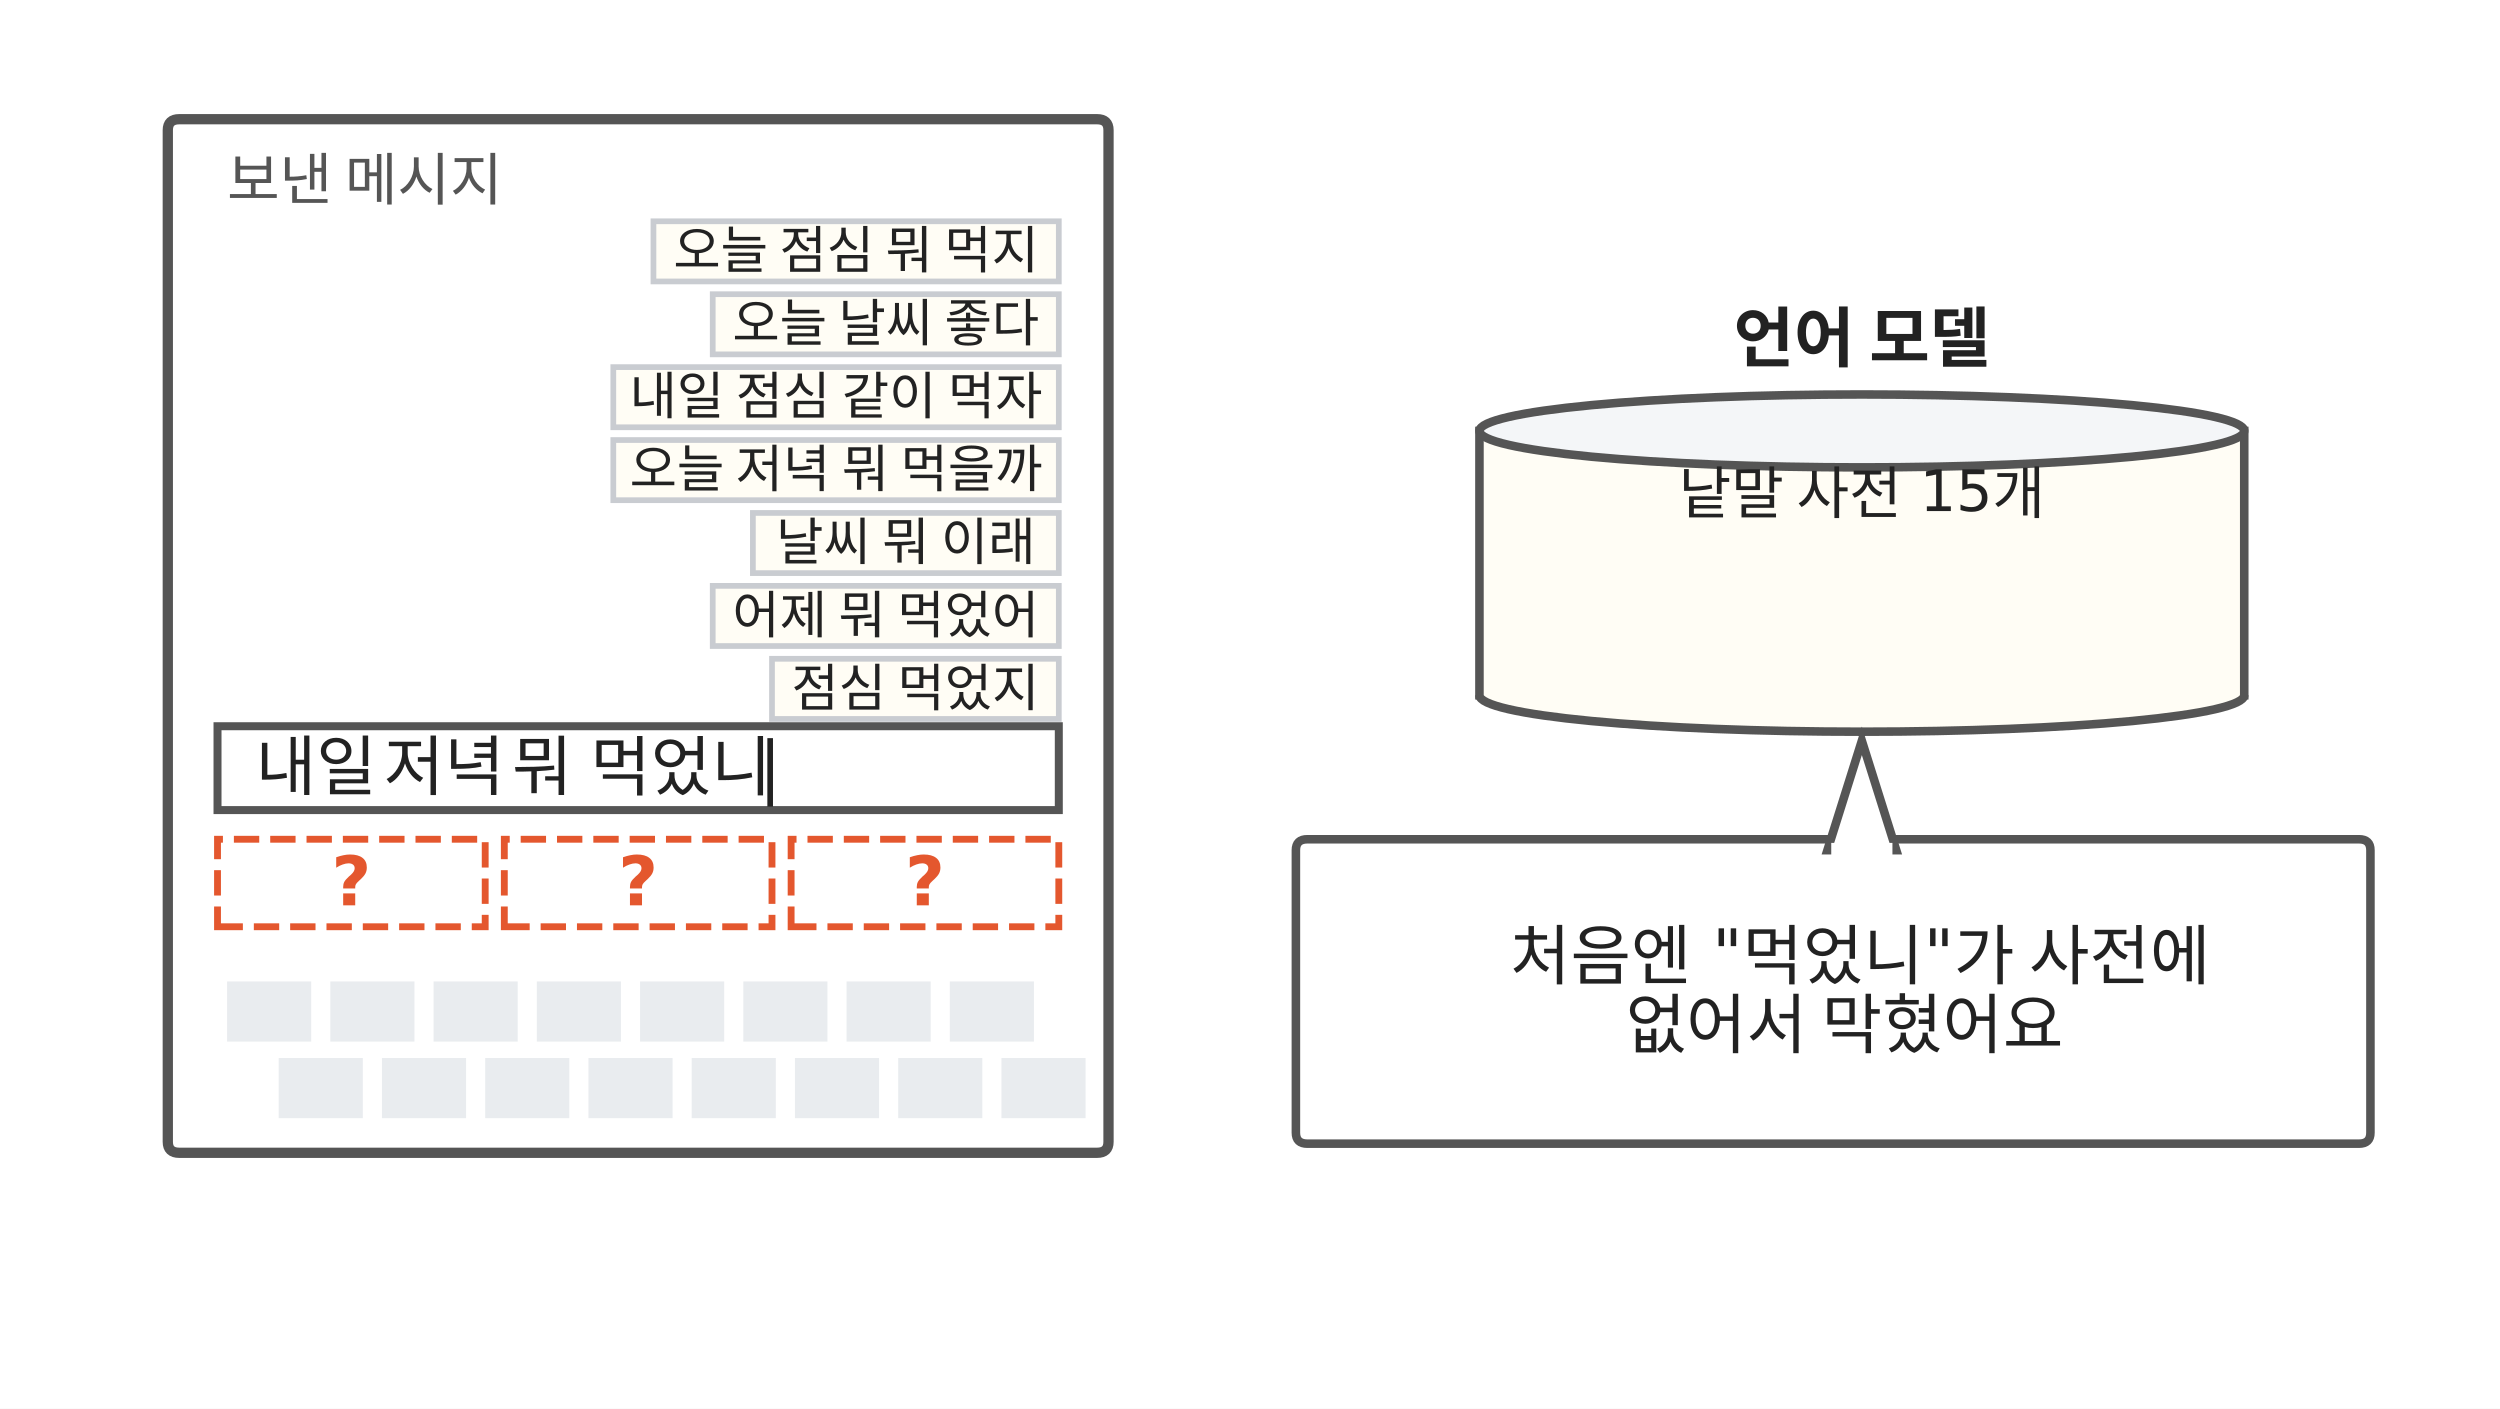
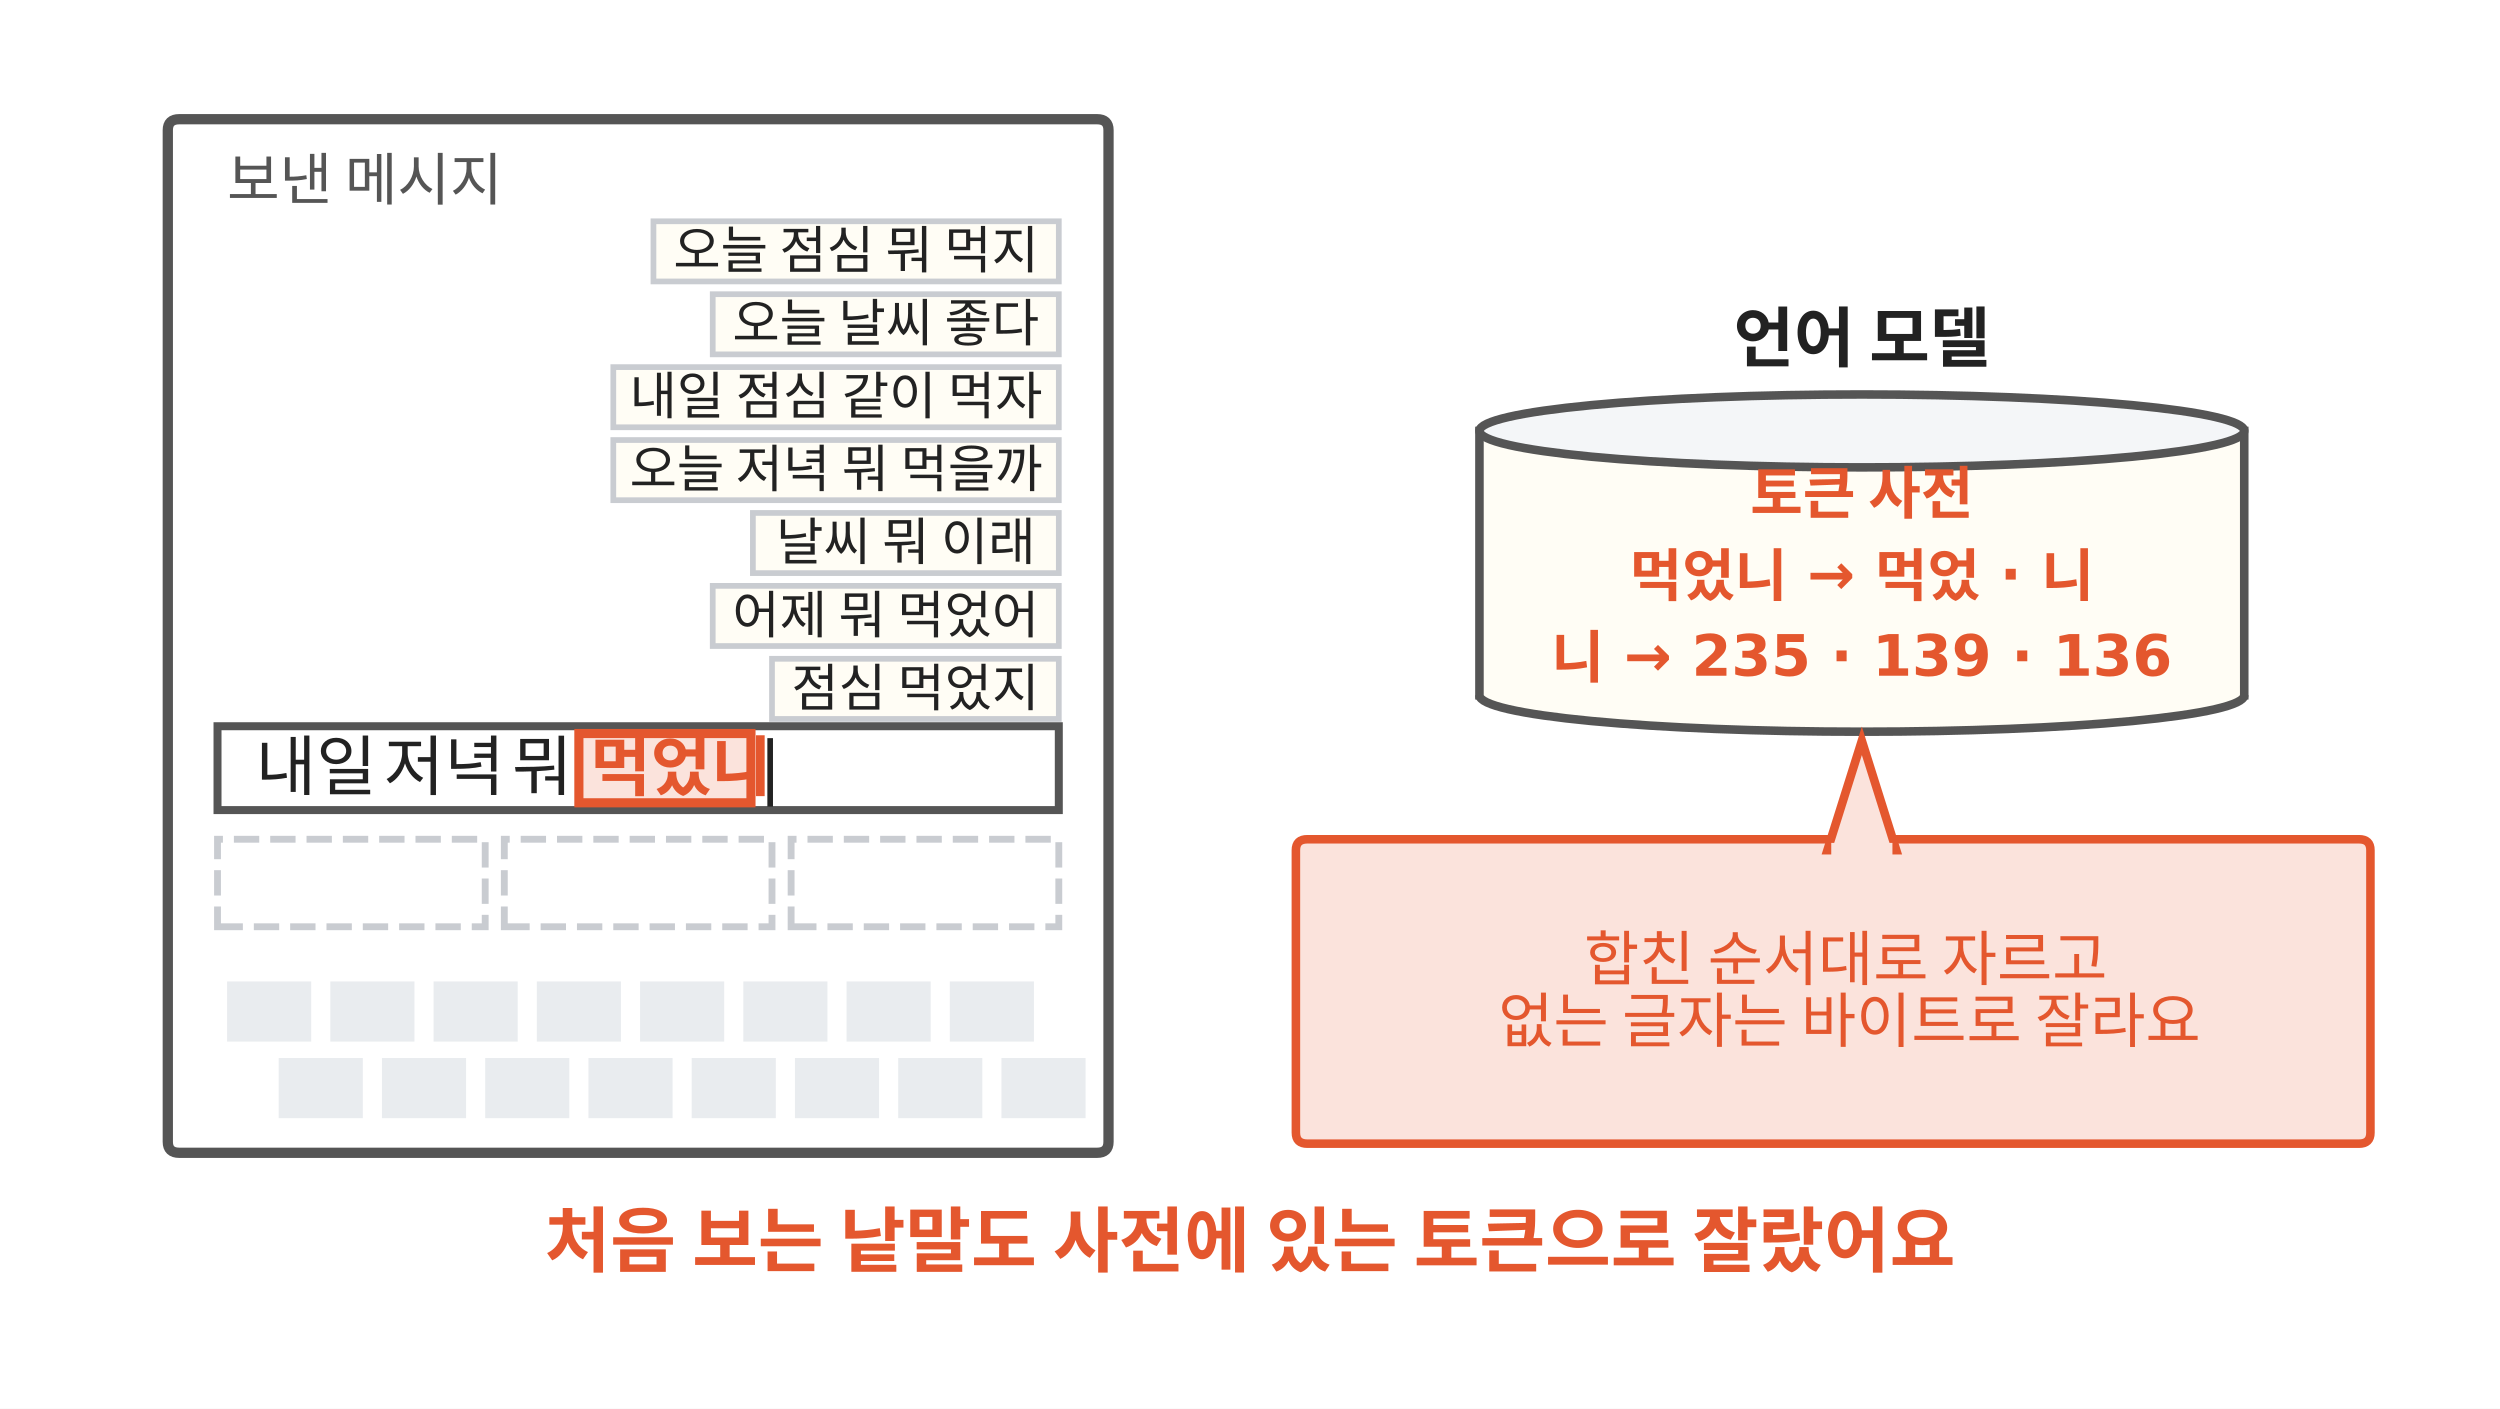
<svg xmlns="http://www.w3.org/2000/svg" width="437.76pt" height="246.672pt" viewBox="0 0 437.76 246.672" version="1.1">
  <defs>
    <style type="text/css">*{stroke-linejoin: round; stroke-linecap: butt}</style>
  </defs>
  <g id="figure_1">
    <g id="patch_1">
      <path d="M 0 246.672  L 437.76 246.672  L 437.76 0  L 0 0  z " style="fill: #ffffff" />
    </g>
    <g id="axes_1">
      <g id="patch_2">
-         <path d="M 18 228.672  L 419.76 228.672  L 419.76 18  L 18 18  L 18 228.672  z " clip-path="url(#p595b6f23b2)" style="fill: none" />
+         <path d="M 18 228.672  L 419.76 228.672  L 419.76 18  L 18 18  L 18 228.672  z " clip-path="url(#pbfe9586e1a)" style="fill: none" />
      </g>
      <g id="patch_3">
-         <path d="M 31.392 201.859  L 192.096 201.859  Q 194.105 201.859 194.105 199.944  L 194.105 22.788  Q 194.105 20.873 192.096 20.873  L 31.392 20.873  Q 29.383 20.873 29.383 22.788  L 29.383 199.944  Q 29.383 201.859 31.392 201.859  z " clip-path="url(#p595b6f23b2)" style="fill: #ffffff; stroke: #555555; stroke-width: 1.8; stroke-linejoin: miter" />
+         <path d="M 31.392 201.859  L 192.096 201.859  Q 194.105 201.859 194.105 199.944  L 194.105 22.788  Q 194.105 20.873 192.096 20.873  L 31.392 20.873  Q 29.383 20.873 29.383 22.788  L 29.383 199.944  Q 29.383 201.859 31.392 201.859  z " clip-path="url(#pbfe9586e1a)" style="fill: #ffffff; stroke: #555555; stroke-width: 1.8; stroke-linejoin: miter" />
      </g>
      <g id="patch_4">
-         <path d="M 114.422 49.282  L 185.4 49.282  L 185.4 38.748  L 114.422 38.748  z " clip-path="url(#p595b6f23b2)" style="fill: #fffdf5; stroke: #c9ccd1; stroke-linejoin: miter" />
+         <path d="M 114.422 49.282  L 185.4 49.282  L 185.4 38.748  L 114.422 38.748  z " clip-path="url(#pbfe9586e1a)" style="fill: #fffdf5; stroke: #c9ccd1; stroke-linejoin: miter" />
      </g>
      <g id="patch_5">
-         <path d="M 124.801 62.05  L 185.4 62.05  L 185.4 51.516  L 124.801 51.516  z " clip-path="url(#p595b6f23b2)" style="fill: #fffdf5; stroke: #c9ccd1; stroke-linejoin: miter" />
+         <path d="M 124.801 62.05  L 185.4 62.05  L 185.4 51.516  L 124.801 51.516  z " clip-path="url(#pbfe9586e1a)" style="fill: #fffdf5; stroke: #c9ccd1; stroke-linejoin: miter" />
      </g>
      <g id="patch_6">
-         <path d="M 107.392 74.818  L 185.4 74.818  L 185.4 64.284  L 107.392 64.284  z " clip-path="url(#p595b6f23b2)" style="fill: #fffdf5; stroke: #c9ccd1; stroke-linejoin: miter" />
+         <path d="M 107.392 74.818  L 185.4 74.818  L 185.4 64.284  L 107.392 64.284  z " clip-path="url(#pbfe9586e1a)" style="fill: #fffdf5; stroke: #c9ccd1; stroke-linejoin: miter" />
      </g>
      <g id="patch_7">
-         <path d="M 107.392 87.586  L 185.4 87.586  L 185.4 77.052  L 107.392 77.052  z " clip-path="url(#p595b6f23b2)" style="fill: #fffdf5; stroke: #c9ccd1; stroke-linejoin: miter" />
+         <path d="M 107.392 87.586  L 185.4 87.586  L 185.4 77.052  L 107.392 77.052  z " clip-path="url(#pbfe9586e1a)" style="fill: #fffdf5; stroke: #c9ccd1; stroke-linejoin: miter" />
      </g>
      <g id="patch_8">
-         <path d="M 131.832 100.354  L 185.4 100.354  L 185.4 89.82  L 131.832 89.82  z " clip-path="url(#p595b6f23b2)" style="fill: #fffdf5; stroke: #c9ccd1; stroke-linejoin: miter" />
+         <path d="M 131.832 100.354  L 185.4 100.354  L 185.4 89.82  L 131.832 89.82  z " clip-path="url(#pbfe9586e1a)" style="fill: #fffdf5; stroke: #c9ccd1; stroke-linejoin: miter" />
      </g>
      <g id="patch_9">
-         <path d="M 124.801 113.122  L 185.4 113.122  L 185.4 102.588  L 124.801 102.588  z " clip-path="url(#p595b6f23b2)" style="fill: #fffdf5; stroke: #c9ccd1; stroke-linejoin: miter" />
+         <path d="M 124.801 113.122  L 185.4 113.122  L 185.4 102.588  L 124.801 102.588  z " clip-path="url(#pbfe9586e1a)" style="fill: #fffdf5; stroke: #c9ccd1; stroke-linejoin: miter" />
      </g>
      <g id="patch_10">
-         <path d="M 135.18 125.89  L 185.4 125.89  L 185.4 115.356  L 135.18 115.356  z " clip-path="url(#p595b6f23b2)" style="fill: #fffdf5; stroke: #c9ccd1; stroke-linejoin: miter" />
+         <path d="M 135.18 125.89  L 185.4 125.89  L 185.4 115.356  L 135.18 115.356  z " clip-path="url(#pbfe9586e1a)" style="fill: #fffdf5; stroke: #c9ccd1; stroke-linejoin: miter" />
      </g>
      <g id="patch_11">
-         <path d="M 38.088 141.85  L 185.4 141.85  L 185.4 127.166  L 38.088 127.166  z " clip-path="url(#p595b6f23b2)" style="fill: #ffffff; stroke: #555555; stroke-width: 1.4; stroke-linejoin: miter" />
+         <path d="M 38.088 141.85  L 185.4 141.85  L 185.4 127.166  L 38.088 127.166  z " clip-path="url(#pbfe9586e1a)" style="fill: #ffffff; stroke: #555555; stroke-width: 1.4; stroke-linejoin: miter" />
      </g>
      <g id="patch_12">
-         <path d="M 38.088 162.278  L 84.96 162.278  L 84.96 146.957  L 38.088 146.957  z " clip-path="url(#p595b6f23b2)" style="fill: #ffffff; stroke-dasharray: 4.44,1.92; stroke-dashoffset: 0; stroke: #e4572e; stroke-width: 1.2; stroke-linejoin: miter" />
+         <path d="M 101.365 140.573  L 131.497 140.573  L 131.497 128.443  L 101.365 128.443  z " clip-path="url(#pbfe9586e1a)" style="fill: #fbe3dc; stroke: #e4572e; stroke-width: 1.6; stroke-linejoin: miter" />
      </g>
      <g id="patch_13">
-         <path d="M 88.308 162.278  L 135.18 162.278  L 135.18 146.957  L 88.308 146.957  z " clip-path="url(#p595b6f23b2)" style="fill: #ffffff; stroke-dasharray: 4.44,1.92; stroke-dashoffset: 0; stroke: #e4572e; stroke-width: 1.2; stroke-linejoin: miter" />
+         <path d="M 38.088 162.278  L 84.96 162.278  L 84.96 146.957  L 38.088 146.957  z " clip-path="url(#pbfe9586e1a)" style="fill: #ffffff; stroke-dasharray: 4.44,1.92; stroke-dashoffset: 0; stroke: #c9ccd1; stroke-width: 1.2; stroke-linejoin: miter" />
      </g>
      <g id="patch_14">
-         <path d="M 138.528 162.278  L 185.4 162.278  L 185.4 146.957  L 138.528 146.957  z " clip-path="url(#p595b6f23b2)" style="fill: #ffffff; stroke-dasharray: 4.44,1.92; stroke-dashoffset: 0; stroke: #e4572e; stroke-width: 1.2; stroke-linejoin: miter" />
+         <path d="M 88.308 162.278  L 135.18 162.278  L 135.18 146.957  L 88.308 146.957  z " clip-path="url(#pbfe9586e1a)" style="fill: #ffffff; stroke-dasharray: 4.44,1.92; stroke-dashoffset: 0; stroke: #c9ccd1; stroke-width: 1.2; stroke-linejoin: miter" />
      </g>
      <g id="patch_15">
-         <path d="M 39.762 182.388  L 54.493 182.388  L 54.493 171.854  L 39.762 171.854  z " clip-path="url(#p595b6f23b2)" style="fill: #e9ecef" />
+         <path d="M 138.528 162.278  L 185.4 162.278  L 185.4 146.957  L 138.528 146.957  z " clip-path="url(#pbfe9586e1a)" style="fill: #ffffff; stroke-dasharray: 4.44,1.92; stroke-dashoffset: 0; stroke: #c9ccd1; stroke-width: 1.2; stroke-linejoin: miter" />
      </g>
      <g id="patch_16">
-         <path d="M 57.841 182.388  L 72.572 182.388  L 72.572 171.854  L 57.841 171.854  z " clip-path="url(#p595b6f23b2)" style="fill: #e9ecef" />
+         <path d="M 39.762 182.388  L 54.493 182.388  L 54.493 171.854  L 39.762 171.854  z " clip-path="url(#pbfe9586e1a)" style="fill: #e9ecef" />
      </g>
      <g id="patch_17">
-         <path d="M 75.92 182.388  L 90.652 182.388  L 90.652 171.854  L 75.92 171.854  z " clip-path="url(#p595b6f23b2)" style="fill: #e9ecef" />
+         <path d="M 57.841 182.388  L 72.572 182.388  L 72.572 171.854  L 57.841 171.854  z " clip-path="url(#pbfe9586e1a)" style="fill: #e9ecef" />
      </g>
      <g id="patch_18">
-         <path d="M 94 182.388  L 108.731 182.388  L 108.731 171.854  L 94 171.854  z " clip-path="url(#p595b6f23b2)" style="fill: #e9ecef" />
+         <path d="M 75.92 182.388  L 90.652 182.388  L 90.652 171.854  L 75.92 171.854  z " clip-path="url(#pbfe9586e1a)" style="fill: #e9ecef" />
      </g>
      <g id="patch_19">
-         <path d="M 112.079 182.388  L 126.81 182.388  L 126.81 171.854  L 112.079 171.854  z " clip-path="url(#p595b6f23b2)" style="fill: #e9ecef" />
+         <path d="M 94 182.388  L 108.731 182.388  L 108.731 171.854  L 94 171.854  z " clip-path="url(#pbfe9586e1a)" style="fill: #e9ecef" />
      </g>
      <g id="patch_20">
-         <path d="M 130.158 182.388  L 144.889 182.388  L 144.889 171.854  L 130.158 171.854  z " clip-path="url(#p595b6f23b2)" style="fill: #e9ecef" />
+         <path d="M 112.079 182.388  L 126.81 182.388  L 126.81 171.854  L 112.079 171.854  z " clip-path="url(#pbfe9586e1a)" style="fill: #e9ecef" />
      </g>
      <g id="patch_21">
-         <path d="M 148.237 182.388  L 162.968 182.388  L 162.968 171.854  L 148.237 171.854  z " clip-path="url(#p595b6f23b2)" style="fill: #e9ecef" />
+         <path d="M 130.158 182.388  L 144.889 182.388  L 144.889 171.854  L 130.158 171.854  z " clip-path="url(#pbfe9586e1a)" style="fill: #e9ecef" />
      </g>
      <g id="patch_22">
-         <path d="M 166.316 182.388  L 181.048 182.388  L 181.048 171.854  L 166.316 171.854  z " clip-path="url(#p595b6f23b2)" style="fill: #e9ecef" />
+         <path d="M 148.237 182.388  L 162.968 182.388  L 162.968 171.854  L 148.237 171.854  z " clip-path="url(#pbfe9586e1a)" style="fill: #e9ecef" />
      </g>
      <g id="patch_23">
-         <path d="M 48.802 195.794  L 63.533 195.794  L 63.533 185.261  L 48.802 185.261  z " clip-path="url(#p595b6f23b2)" style="fill: #e9ecef" />
+         <path d="M 166.316 182.388  L 181.048 182.388  L 181.048 171.854  L 166.316 171.854  z " clip-path="url(#pbfe9586e1a)" style="fill: #e9ecef" />
      </g>
      <g id="patch_24">
-         <path d="M 66.881 195.794  L 81.612 195.794  L 81.612 185.261  L 66.881 185.261  z " clip-path="url(#p595b6f23b2)" style="fill: #e9ecef" />
+         <path d="M 48.802 195.794  L 63.533 195.794  L 63.533 185.261  L 48.802 185.261  z " clip-path="url(#pbfe9586e1a)" style="fill: #e9ecef" />
      </g>
      <g id="patch_25">
-         <path d="M 84.96 195.794  L 99.691 195.794  L 99.691 185.261  L 84.96 185.261  z " clip-path="url(#p595b6f23b2)" style="fill: #e9ecef" />
+         <path d="M 66.881 195.794  L 81.612 195.794  L 81.612 185.261  L 66.881 185.261  z " clip-path="url(#pbfe9586e1a)" style="fill: #e9ecef" />
      </g>
      <g id="patch_26">
-         <path d="M 103.039 195.794  L 117.77 195.794  L 117.77 185.261  L 103.039 185.261  z " clip-path="url(#p595b6f23b2)" style="fill: #e9ecef" />
+         <path d="M 84.96 195.794  L 99.691 195.794  L 99.691 185.261  L 84.96 185.261  z " clip-path="url(#pbfe9586e1a)" style="fill: #e9ecef" />
      </g>
      <g id="patch_27">
-         <path d="M 121.118 195.794  L 135.85 195.794  L 135.85 185.261  L 121.118 185.261  z " clip-path="url(#p595b6f23b2)" style="fill: #e9ecef" />
+         <path d="M 103.039 195.794  L 117.77 195.794  L 117.77 185.261  L 103.039 185.261  z " clip-path="url(#pbfe9586e1a)" style="fill: #e9ecef" />
      </g>
      <g id="patch_28">
-         <path d="M 139.198 195.794  L 153.929 195.794  L 153.929 185.261  L 139.198 185.261  z " clip-path="url(#p595b6f23b2)" style="fill: #e9ecef" />
+         <path d="M 121.118 195.794  L 135.85 195.794  L 135.85 185.261  L 121.118 185.261  z " clip-path="url(#pbfe9586e1a)" style="fill: #e9ecef" />
      </g>
      <g id="patch_29">
-         <path d="M 157.277 195.794  L 172.008 195.794  L 172.008 185.261  L 157.277 185.261  z " clip-path="url(#p595b6f23b2)" style="fill: #e9ecef" />
+         <path d="M 139.198 195.794  L 153.929 195.794  L 153.929 185.261  L 139.198 185.261  z " clip-path="url(#pbfe9586e1a)" style="fill: #e9ecef" />
      </g>
      <g id="patch_30">
-         <path d="M 175.356 195.794  L 190.087 195.794  L 190.087 185.261  L 175.356 185.261  z " clip-path="url(#p595b6f23b2)" style="fill: #e9ecef" />
+         <path d="M 157.277 195.794  L 172.008 195.794  L 172.008 185.261  L 157.277 185.261  z " clip-path="url(#pbfe9586e1a)" style="fill: #e9ecef" />
      </g>
      <g id="patch_31">
-         <path d="M 326.016 128.124  C 343.774 128.124 360.807 127.451 373.364 126.254  C 385.921 125.057 392.976 123.433 392.976 121.74  C 392.976 120.047 385.921 118.423 373.364 117.226  C 360.807 116.029 343.774 115.356 326.016 115.356  C 308.258 115.356 291.225 116.029 278.668 117.226  C 266.111 118.423 259.056 120.047 259.056 121.74  C 259.056 123.433 266.111 125.057 278.668 126.254  C 291.225 127.451 308.258 128.124 326.016 128.124  z " clip-path="url(#p595b6f23b2)" style="fill: #fffdf5" />
+         <path d="M 175.356 195.794  L 190.087 195.794  L 190.087 185.261  L 175.356 185.261  z " clip-path="url(#pbfe9586e1a)" style="fill: #e9ecef" />
      </g>
      <g id="patch_32">
-         <path d="M 259.056 121.74  L 392.976 121.74  L 392.976 75.456  L 259.056 75.456  z " clip-path="url(#p595b6f23b2)" style="fill: #fffdf5" />
+         <path d="M 326.016 128.124  C 343.774 128.124 360.807 127.451 373.364 126.254  C 385.921 125.057 392.976 123.433 392.976 121.74  C 392.976 120.047 385.921 118.423 373.364 117.226  C 360.807 116.029 343.774 115.356 326.016 115.356  C 308.258 115.356 291.225 116.029 278.668 117.226  C 266.111 118.423 259.056 120.047 259.056 121.74  C 259.056 123.433 266.111 125.057 278.668 126.254  C 291.225 127.451 308.258 128.124 326.016 128.124  z " clip-path="url(#pbfe9586e1a)" style="fill: #fffdf5" />
      </g>
      <g id="patch_33">
-         <path d="M 259.056 121.74  C 259.056 123.432 266.116 125.057 278.668 126.254  C 291.221 127.451 308.264 128.124 326.016 128.124  C 343.768 128.124 360.811 127.451 373.364 126.254  C 385.916 125.057 392.976 123.432 392.976 121.74  " clip-path="url(#p595b6f23b2)" style="fill: none; stroke: #555555; stroke-width: 1.5; stroke-linejoin: miter" />
+         <path d="M 259.056 121.74  L 392.976 121.74  L 392.976 75.456  L 259.056 75.456  z " clip-path="url(#pbfe9586e1a)" style="fill: #fffdf5" />
      </g>
      <g id="patch_34">
-         <path d="M 326.016 81.84  C 343.774 81.84 360.807 81.167 373.364 79.97  C 385.921 78.773 392.976 77.149 392.976 75.456  C 392.976 73.763 385.921 72.139 373.364 70.942  C 360.807 69.745 343.774 69.072 326.016 69.072  C 308.258 69.072 291.225 69.745 278.668 70.942  C 266.111 72.139 259.056 73.763 259.056 75.456  C 259.056 77.149 266.111 78.773 278.668 79.97  C 291.225 81.167 308.258 81.84 326.016 81.84  z " clip-path="url(#p595b6f23b2)" style="fill: #f4f6f8; stroke: #555555; stroke-width: 1.5; stroke-linejoin: miter" />
+         <path d="M 259.056 121.74  C 259.056 123.432 266.116 125.057 278.668 126.254  C 291.221 127.451 308.264 128.124 326.016 128.124  C 343.768 128.124 360.811 127.451 373.364 126.254  C 385.916 125.057 392.976 123.432 392.976 121.74  " clip-path="url(#pbfe9586e1a)" style="fill: none; stroke: #555555; stroke-width: 1.5; stroke-linejoin: miter" />
      </g>
      <g id="patch_35">
-         <path d="M 228.924 200.263  L 413.064 200.263  Q 415.073 200.263 415.073 198.348  L 415.073 148.872  Q 415.073 146.957 413.064 146.957  L 228.924 146.957  Q 226.915 146.957 226.915 148.872  L 226.915 198.348  Q 226.915 200.263 228.924 200.263  z " clip-path="url(#p595b6f23b2)" style="fill: #ffffff; stroke: #555555; stroke-width: 1.5; stroke-linejoin: miter" />
+         <path d="M 326.016 81.84  C 343.774 81.84 360.807 81.167 373.364 79.97  C 385.921 78.773 392.976 77.149 392.976 75.456  C 392.976 73.763 385.921 72.139 373.364 70.942  C 360.807 69.745 343.774 69.072 326.016 69.072  C 308.258 69.072 291.225 69.745 278.668 70.942  C 266.111 72.139 259.056 73.763 259.056 75.456  C 259.056 77.149 266.111 78.773 278.668 79.97  C 291.225 81.167 308.258 81.84 326.016 81.84  z " clip-path="url(#pbfe9586e1a)" style="fill: #f4f6f8; stroke: #555555; stroke-width: 1.5; stroke-linejoin: miter" />
+       </g>
+       <g id="patch_36">
+         <path d="M 228.924 200.263  L 413.064 200.263  Q 415.073 200.263 415.073 198.348  L 415.073 148.872  Q 415.073 146.957 413.064 146.957  L 228.924 146.957  Q 226.915 146.957 226.915 148.872  L 226.915 198.348  Q 226.915 200.263 228.924 200.263  z " clip-path="url(#pbfe9586e1a)" style="fill: #fbe3dc; stroke: #e4572e; stroke-width: 1.5; stroke-linejoin: miter" />
      </g>
      <g id="line2d_1">
-         <path d="M 259.056 121.74  L 259.056 75.456  " clip-path="url(#p595b6f23b2)" style="fill: none; stroke: #555555; stroke-width: 1.5; stroke-linecap: square" />
+         <path d="M 259.056 121.74  L 259.056 75.456  " clip-path="url(#pbfe9586e1a)" style="fill: none; stroke: #555555; stroke-width: 1.5; stroke-linecap: square" />
      </g>
      <g id="line2d_2">
-         <path d="M 392.976 121.74  L 392.976 75.456  " clip-path="url(#p595b6f23b2)" style="fill: none; stroke: #555555; stroke-width: 1.5; stroke-linecap: square" />
+         <path d="M 392.976 121.74  L 392.976 75.456  " clip-path="url(#pbfe9586e1a)" style="fill: none; stroke: #555555; stroke-width: 1.5; stroke-linecap: square" />
      </g>
      <g id="text_1">
        <text style="fill: #555555; font: 10px 'Apple SD Gothic Neo', 'Noto Sans KR', 'Malgun Gothic', 'DejaVu Sans', 'Bitstream Vera Sans', 'Computer Modern Sans Serif', 'Lucida Grande', 'Verdana', 'Geneva', 'Lucid', 'Arial', 'Helvetica', 'Avant Garde', sans-serif; text-anchor: start" x="39.762" y="35.037" transform="rotate(-0 39.762 35.03654)">보낸 메시지</text>
      </g>
      <g id="text_2">
        <text style="fill: #222222; font: 9px 'Apple SD Gothic Neo', 'Noto Sans KR', 'Malgun Gothic', 'DejaVu Sans', 'Bitstream Vera Sans', 'Computer Modern Sans Serif', 'Lucida Grande', 'Verdana', 'Geneva', 'Lucid', 'Arial', 'Helvetica', 'Avant Garde', sans-serif; text-anchor: middle" x="149.911" y="46.995" transform="rotate(-0 149.9112 46.99464)">오늘 점심 뭐 먹지</text>
      </g>
      <g id="text_3">
        <text style="fill: #222222; font: 9px 'Apple SD Gothic Neo', 'Noto Sans KR', 'Malgun Gothic', 'DejaVu Sans', 'Bitstream Vera Sans', 'Computer Modern Sans Serif', 'Lucida Grande', 'Verdana', 'Geneva', 'Lucid', 'Arial', 'Helvetica', 'Avant Garde', sans-serif; text-anchor: middle" x="155.101" y="59.763" transform="rotate(-0 155.1006 59.76264)">오늘 날씨 좋다</text>
      </g>
      <g id="text_4">
        <text style="fill: #222222; font: 9px 'Apple SD Gothic Neo', 'Noto Sans KR', 'Malgun Gothic', 'DejaVu Sans', 'Bitstream Vera Sans', 'Computer Modern Sans Serif', 'Lucida Grande', 'Verdana', 'Geneva', 'Lucid', 'Arial', 'Helvetica', 'Avant Garde', sans-serif; text-anchor: middle" x="146.396" y="72.531" transform="rotate(-0 146.3958 72.53064)">내일 점심 같이 먹자</text>
      </g>
      <g id="text_5">
        <text style="fill: #222222; font: 9px 'Apple SD Gothic Neo', 'Noto Sans KR', 'Malgun Gothic', 'DejaVu Sans', 'Bitstream Vera Sans', 'Computer Modern Sans Serif', 'Lucida Grande', 'Verdana', 'Geneva', 'Lucid', 'Arial', 'Helvetica', 'Avant Garde', sans-serif; text-anchor: middle" x="146.396" y="85.299" transform="rotate(-0 146.3958 85.29864)">오늘 저녁 뭐 먹을까</text>
      </g>
      <g id="text_6">
        <text style="fill: #222222; font: 9px 'Apple SD Gothic Neo', 'Noto Sans KR', 'Malgun Gothic', 'DejaVu Sans', 'Bitstream Vera Sans', 'Computer Modern Sans Serif', 'Lucida Grande', 'Verdana', 'Geneva', 'Lucid', 'Arial', 'Helvetica', 'Avant Garde', sans-serif; text-anchor: middle" x="158.616" y="98.067" transform="rotate(-0 158.616 98.06664)">날씨 뭐 이래</text>
      </g>
      <g id="text_7">
        <text style="fill: #222222; font: 9px 'Apple SD Gothic Neo', 'Noto Sans KR', 'Malgun Gothic', 'DejaVu Sans', 'Bitstream Vera Sans', 'Computer Modern Sans Serif', 'Lucida Grande', 'Verdana', 'Geneva', 'Lucid', 'Arial', 'Helvetica', 'Avant Garde', sans-serif; text-anchor: middle" x="155.101" y="110.893" transform="rotate(-0 155.1006 110.893)">어제 뭐 먹었어</text>
      </g>
      <g id="text_8">
        <text style="fill: #222222; font: 9px 'Apple SD Gothic Neo', 'Noto Sans KR', 'Malgun Gothic', 'DejaVu Sans', 'Bitstream Vera Sans', 'Computer Modern Sans Serif', 'Lucida Grande', 'Verdana', 'Geneva', 'Lucid', 'Arial', 'Helvetica', 'Avant Garde', sans-serif; text-anchor: middle" x="160.29" y="123.661" transform="rotate(-0 160.29 123.661)">점심 먹었지</text>
      </g>
      <g id="text_9">
        <text style="fill: #222222; font: 11.5px 'Apple SD Gothic Neo', 'Noto Sans KR', 'Malgun Gothic', 'DejaVu Sans', 'Bitstream Vera Sans', 'Computer Modern Sans Serif', 'Lucida Grande', 'Verdana', 'Geneva', 'Lucid', 'Arial', 'Helvetica', 'Avant Garde', sans-serif; text-anchor: start" x="44.784" y="138.316" transform="rotate(-0 44.784 138.3156)">내일</text>
      </g>
      <g id="text_10">
        <text style="fill: #222222; font: 11.5px 'Apple SD Gothic Neo', 'Noto Sans KR', 'Malgun Gothic', 'DejaVu Sans', 'Bitstream Vera Sans', 'Computer Modern Sans Serif', 'Lucida Grande', 'Verdana', 'Geneva', 'Lucid', 'Arial', 'Helvetica', 'Avant Garde', sans-serif; text-anchor: start" x="67.216" y="138.316" transform="rotate(-0 67.2156 138.3156)">저녁</text>
      </g>
      <g id="text_11">
        <text style="fill: #222222; font: 11.5px 'Apple SD Gothic Neo', 'Noto Sans KR', 'Malgun Gothic', 'DejaVu Sans', 'Bitstream Vera Sans', 'Computer Modern Sans Serif', 'Lucida Grande', 'Verdana', 'Geneva', 'Lucid', 'Arial', 'Helvetica', 'Avant Garde', sans-serif; text-anchor: start" x="89.647" y="138.316" transform="rotate(-0 89.6472 138.3156)">뭐</text>
      </g>
      <g id="text_12">
-         <text style="fill: #222222; font: 11.5px 'Apple SD Gothic Neo', 'Noto Sans KR', 'Malgun Gothic', 'DejaVu Sans', 'Bitstream Vera Sans', 'Computer Modern Sans Serif', 'Lucida Grande', 'Verdana', 'Geneva', 'Lucid', 'Arial', 'Helvetica', 'Avant Garde', sans-serif; text-anchor: start" x="103.374" y="138.39" transform="rotate(-0 103.374 138.3901)">먹었니</text>
+         <text style="fill: #e4572e; font: 700 11.5px 'Apple SD Gothic Neo', 'Noto Sans KR', 'Malgun Gothic', 'DejaVu Sans', 'Bitstream Vera Sans', 'Computer Modern Sans Serif', 'Lucida Grande', 'Verdana', 'Geneva', 'Lucid', 'Arial', 'Helvetica', 'Avant Garde', sans-serif; text-anchor: start" x="103.374" y="138.39" transform="rotate(-0 103.374 138.3901)">먹었니</text>
      </g>
      <g id="text_13">
        <text style="fill: #222222; font: 12px 'Apple SD Gothic Neo', 'Noto Sans KR', 'Malgun Gothic', 'DejaVu Sans', 'Bitstream Vera Sans', 'Computer Modern Sans Serif', 'Lucida Grande', 'Verdana', 'Geneva', 'Lucid', 'Arial', 'Helvetica', 'Avant Garde', sans-serif; text-anchor: start" x="132.836" y="138.42" transform="rotate(-0 132.8364 138.4202)">|</text>
      </g>
      <g id="text_14">
-         <text style="fill: #e4572e; font: 700 12px 'Apple SD Gothic Neo', 'Noto Sans KR', 'Malgun Gothic', 'DejaVu Sans', 'Bitstream Vera Sans', 'Computer Modern Sans Serif', 'Lucida Grande', 'Verdana', 'Geneva', 'Lucid', 'Arial', 'Helvetica', 'Avant Garde', sans-serif; text-anchor: middle" x="61.524" y="158.53" transform="rotate(-0 61.524 158.5298)">?</text>
+         <text style="fill: #222222; font: 700 11.5px 'Apple SD Gothic Neo', 'Noto Sans KR', 'Malgun Gothic', 'DejaVu Sans', 'Bitstream Vera Sans', 'Computer Modern Sans Serif', 'Lucida Grande', 'Verdana', 'Geneva', 'Lucid', 'Arial', 'Helvetica', 'Avant Garde', sans-serif; text-anchor: middle" x="326.016" y="63.304" transform="rotate(-0 326.016 63.30358)">언어 모델</text>
      </g>
      <g id="text_15">
-         <text style="fill: #e4572e; font: 700 12px 'Apple SD Gothic Neo', 'Noto Sans KR', 'Malgun Gothic', 'DejaVu Sans', 'Bitstream Vera Sans', 'Computer Modern Sans Serif', 'Lucida Grande', 'Verdana', 'Geneva', 'Lucid', 'Arial', 'Helvetica', 'Avant Garde', sans-serif; text-anchor: middle" x="111.744" y="158.53" transform="rotate(-0 111.744 158.5298)">?</text>
+         <text style="fill: #e4572e; font: 700 10px 'Apple SD Gothic Neo', 'Noto Sans KR', 'Malgun Gothic', 'DejaVu Sans', 'Bitstream Vera Sans', 'Computer Modern Sans Serif', 'Lucida Grande', 'Verdana', 'Geneva', 'Lucid', 'Arial', 'Helvetica', 'Avant Garde', sans-serif; text-anchor: middle" x="326.016" y="89.939" transform="rotate(-0 326.016 89.93894)">토큰 사전</text>
      </g>
      <g id="text_16">
-         <text style="fill: #e4572e; font: 700 12px 'Apple SD Gothic Neo', 'Noto Sans KR', 'Malgun Gothic', 'DejaVu Sans', 'Bitstream Vera Sans', 'Computer Modern Sans Serif', 'Lucida Grande', 'Verdana', 'Geneva', 'Lucid', 'Arial', 'Helvetica', 'Avant Garde', sans-serif; text-anchor: middle" x="161.964" y="158.53" transform="rotate(-0 161.964 158.5298)">?</text>
+         <text style="fill: #e4572e; font: 700 10px 'Apple SD Gothic Neo', 'Noto Sans KR', 'Malgun Gothic', 'DejaVu Sans', 'Bitstream Vera Sans', 'Computer Modern Sans Serif', 'Lucida Grande', 'Verdana', 'Geneva', 'Lucid', 'Arial', 'Helvetica', 'Avant Garde', sans-serif; text-anchor: middle" x="326.016" y="104.368" transform="rotate(-0 326.016 104.3678)">먹었니 → 먹었 · 니</text>
      </g>
      <g id="text_17">
-         <text style="fill: #222222; font: 700 11.5px 'Apple SD Gothic Neo', 'Noto Sans KR', 'Malgun Gothic', 'DejaVu Sans', 'Bitstream Vera Sans', 'Computer Modern Sans Serif', 'Lucida Grande', 'Verdana', 'Geneva', 'Lucid', 'Arial', 'Helvetica', 'Avant Garde', sans-serif; text-anchor: middle" x="326.016" y="63.304" transform="rotate(-0 326.016 63.30358)">언어 모델</text>
+         <text style="fill: #e4572e; font: 700 10px 'Apple SD Gothic Neo', 'Noto Sans KR', 'Malgun Gothic', 'DejaVu Sans', 'Bitstream Vera Sans', 'Computer Modern Sans Serif', 'Lucida Grande', 'Verdana', 'Geneva', 'Lucid', 'Arial', 'Helvetica', 'Avant Garde', sans-serif; text-anchor: middle" x="326.016" y="118.667" transform="rotate(-0 326.016 118.6669)">니 → 235 · 139 · 136</text>
+       </g>
+       <g id="patch_37">
+         <path d="M 319.99 148.872  L 332.042 148.872  L 326.016 129.72  z " clip-path="url(#pbfe9586e1a)" style="fill: #fbe3dc; stroke: #e4572e; stroke-width: 1.5; stroke-linejoin: miter" />
      </g>
      <g id="text_18">
-         <text style="fill: #222222; font: 10px 'Apple SD Gothic Neo', 'Noto Sans KR', 'Malgun Gothic', 'DejaVu Sans', 'Bitstream Vera Sans', 'Computer Modern Sans Serif', 'Lucida Grande', 'Verdana', 'Geneva', 'Lucid', 'Arial', 'Helvetica', 'Avant Garde', sans-serif; text-anchor: middle" x="326.016" y="89.939" transform="rotate(-0 326.016 89.93894)">낱말 사전 15개</text>
-       </g>
-       <g id="patch_36">
-         <path d="M 319.99 148.872  L 332.042 148.872  L 326.016 129.72  z " clip-path="url(#p595b6f23b2)" style="fill: #ffffff; stroke: #555555; stroke-width: 1.5; stroke-linejoin: miter" />
+         <text style="fill: #e4572e; font: 10.5px 'Apple SD Gothic Neo', 'Noto Sans KR', 'Malgun Gothic', 'DejaVu Sans', 'Bitstream Vera Sans', 'Computer Modern Sans Serif', 'Lucida Grande', 'Verdana', 'Geneva', 'Lucid', 'Arial', 'Helvetica', 'Avant Garde', sans-serif" transform="translate(277.3616 171.6724)">합친 순서대로 자르고</text>
+         <text style="fill: #e4572e; font: 10.5px 'Apple SD Gothic Neo', 'Noto Sans KR', 'Malgun Gothic', 'DejaVu Sans', 'Bitstream Vera Sans', 'Computer Modern Sans Serif', 'Lucida Grande', 'Verdana', 'Geneva', 'Lucid', 'Arial', 'Helvetica', 'Avant Garde', sans-serif" transform="translate(262.3572 182.5005)">없는 글자는 바이트로 잘라요</text>
      </g>
      <g id="text_19">
-         <text style="fill: #222222; font: 11.5px 'Apple SD Gothic Neo', 'Noto Sans KR', 'Malgun Gothic', 'DejaVu Sans', 'Bitstream Vera Sans', 'Computer Modern Sans Serif', 'Lucida Grande', 'Verdana', 'Geneva', 'Lucid', 'Arial', 'Helvetica', 'Avant Garde', sans-serif" transform="translate(264.4266 171.4654)">처음엔 "먹었니"가 사전에</text>
-         <text style="fill: #222222; font: 11.5px 'Apple SD Gothic Neo', 'Noto Sans KR', 'Malgun Gothic', 'DejaVu Sans', 'Bitstream Vera Sans', 'Computer Modern Sans Serif', 'Lucida Grande', 'Verdana', 'Geneva', 'Lucid', 'Arial', 'Helvetica', 'Avant Garde', sans-serif" transform="translate(284.6657 183.5189)">없어서 막혔어요</text>
+         <text style="fill: #e4572e; font: 700 12.5px 'Apple SD Gothic Neo', 'Noto Sans KR', 'Malgun Gothic', 'DejaVu Sans', 'Bitstream Vera Sans', 'Computer Modern Sans Serif', 'Lucida Grande', 'Verdana', 'Geneva', 'Lucid', 'Arial', 'Helvetica', 'Avant Garde', sans-serif; text-anchor: middle" x="218.88" y="221.727" transform="rotate(-0 218.88 221.7266)">처음 보는 낱말도 사전에 있는 토큰으로 잘랐어요</text>
      </g>
-       <g id="patch_37">
-         <path d="M 320.659 150.149  L 331.373 150.149  L 331.373 147.595  L 320.659 147.595  z " clip-path="url(#p595b6f23b2)" style="fill: #ffffff" />
+       <g id="patch_38">
+         <path d="M 320.659 150.149  L 331.373 150.149  L 331.373 147.595  L 320.659 147.595  z " clip-path="url(#pbfe9586e1a)" style="fill: #fbe3dc" />
      </g>
    </g>
  </g>
  <defs>
-     <clipPath id="p595b6f23b2">
+     <clipPath id="pbfe9586e1a">
      <rect x="18" y="18" width="401.76" height="210.672" />
    </clipPath>
  </defs>
</svg>
